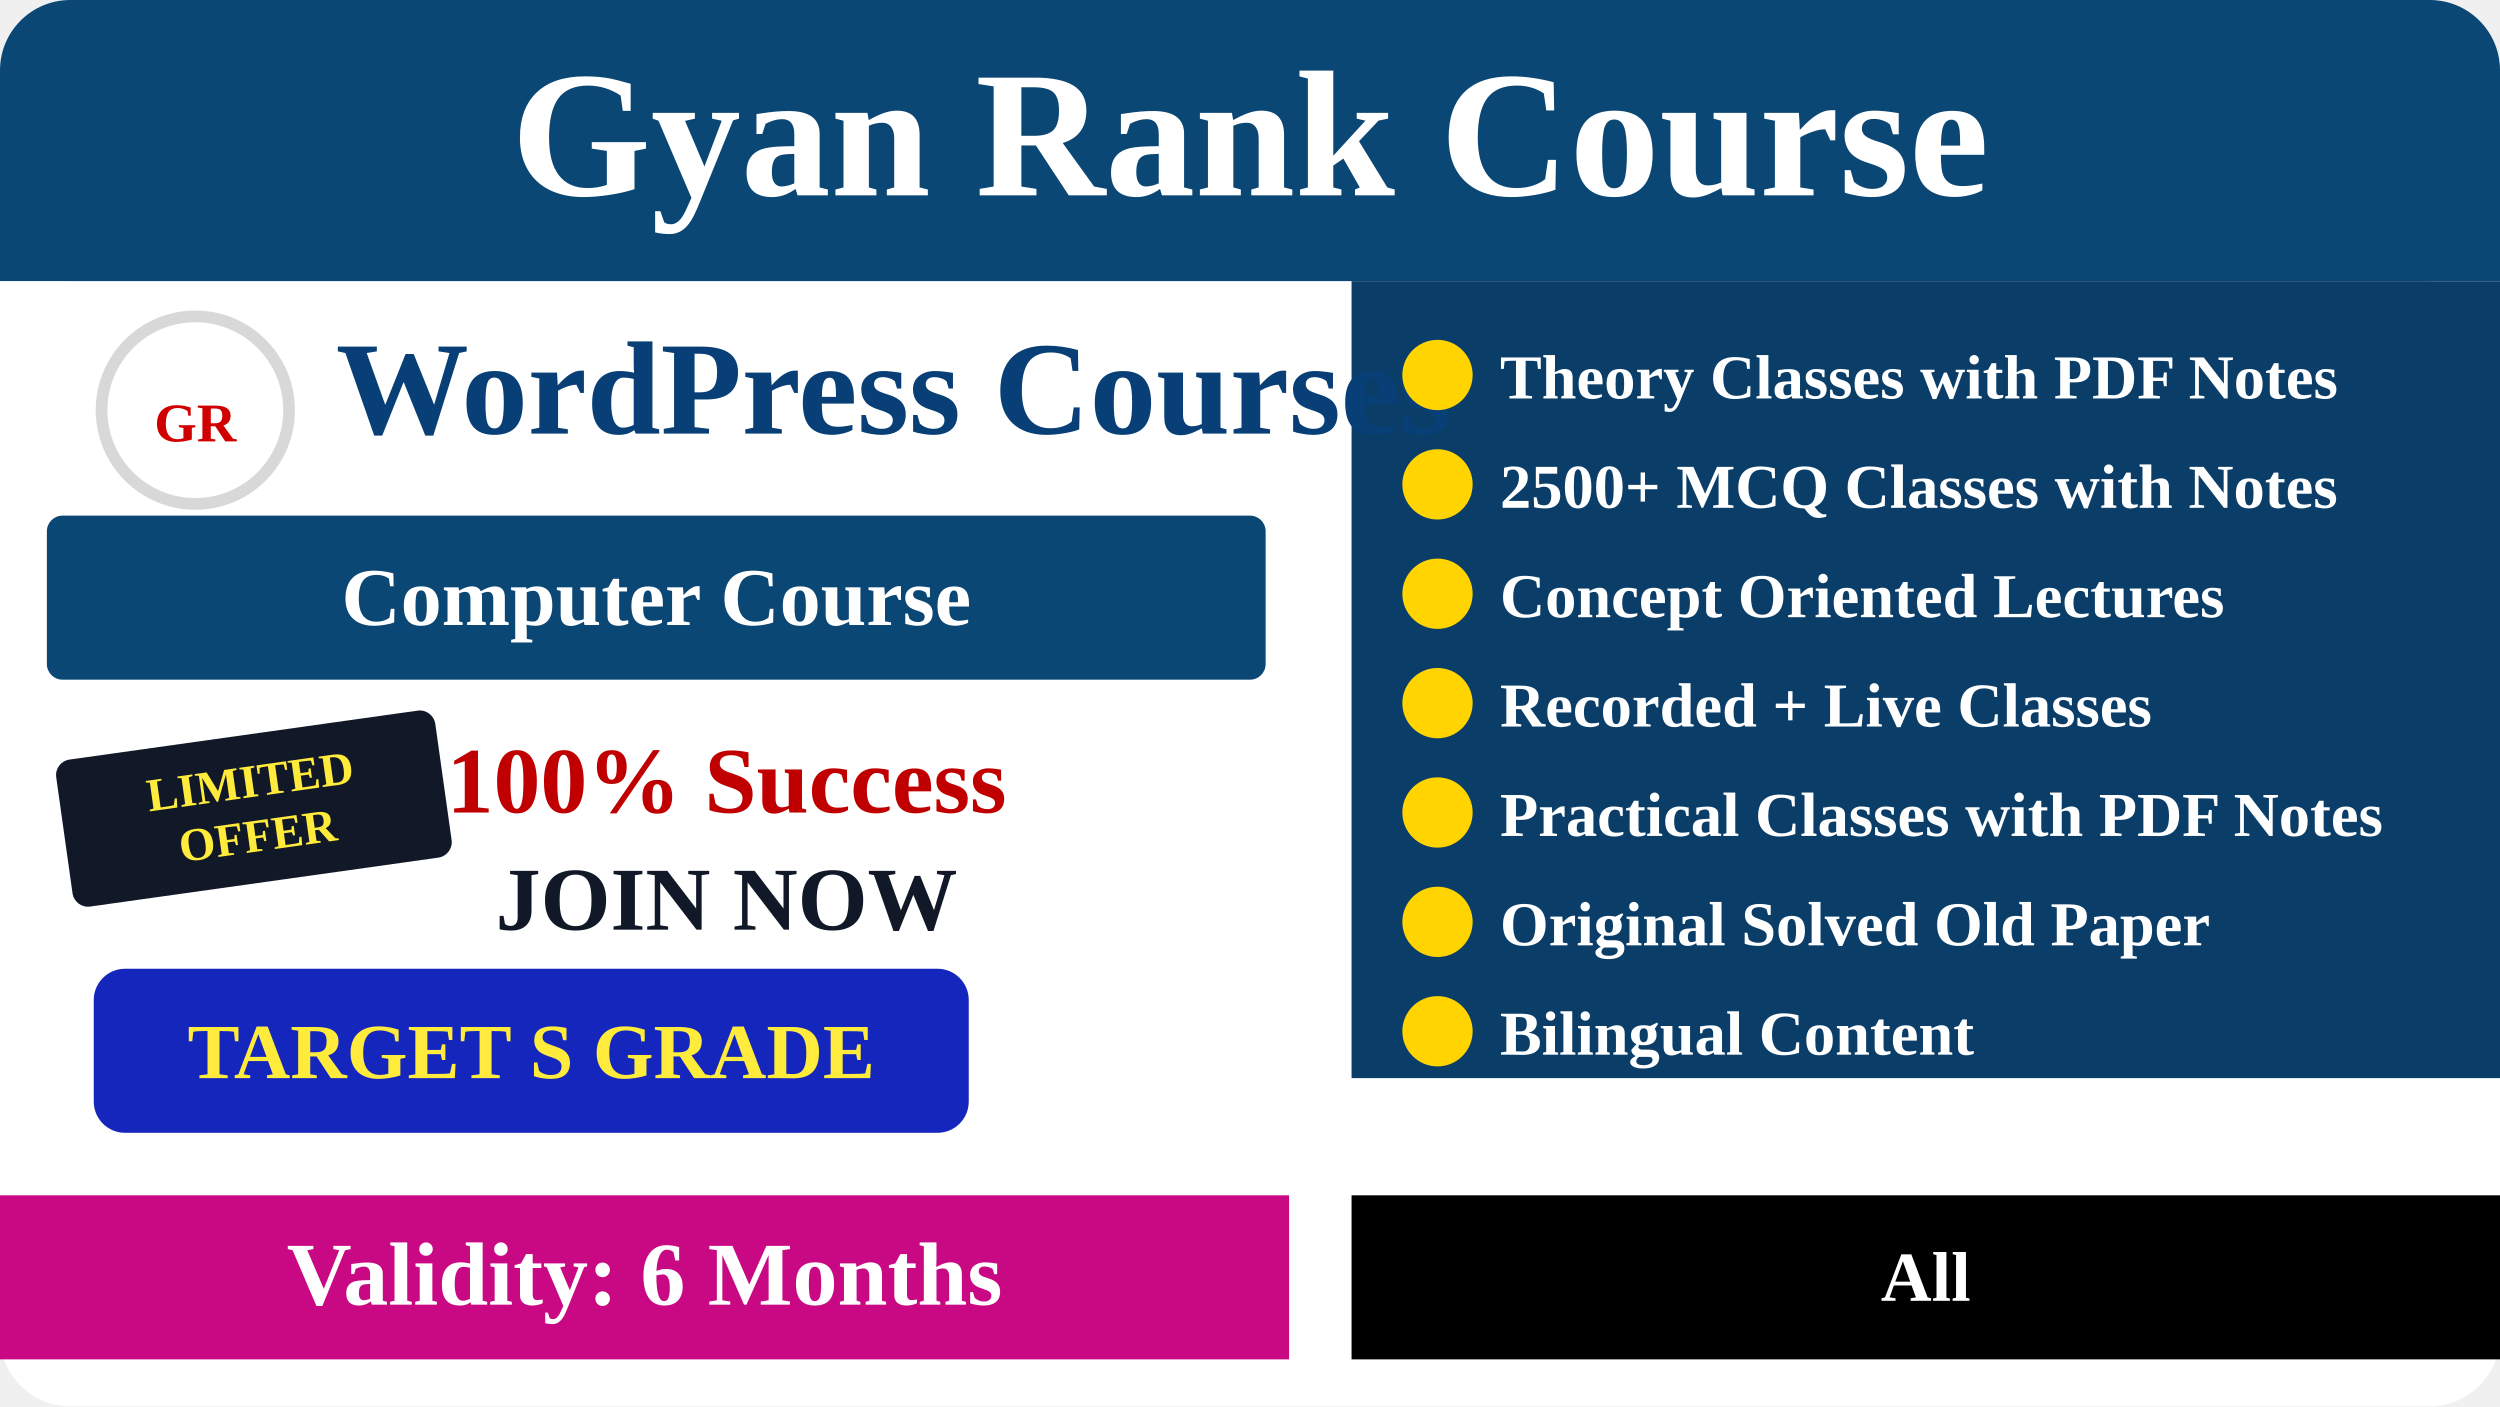
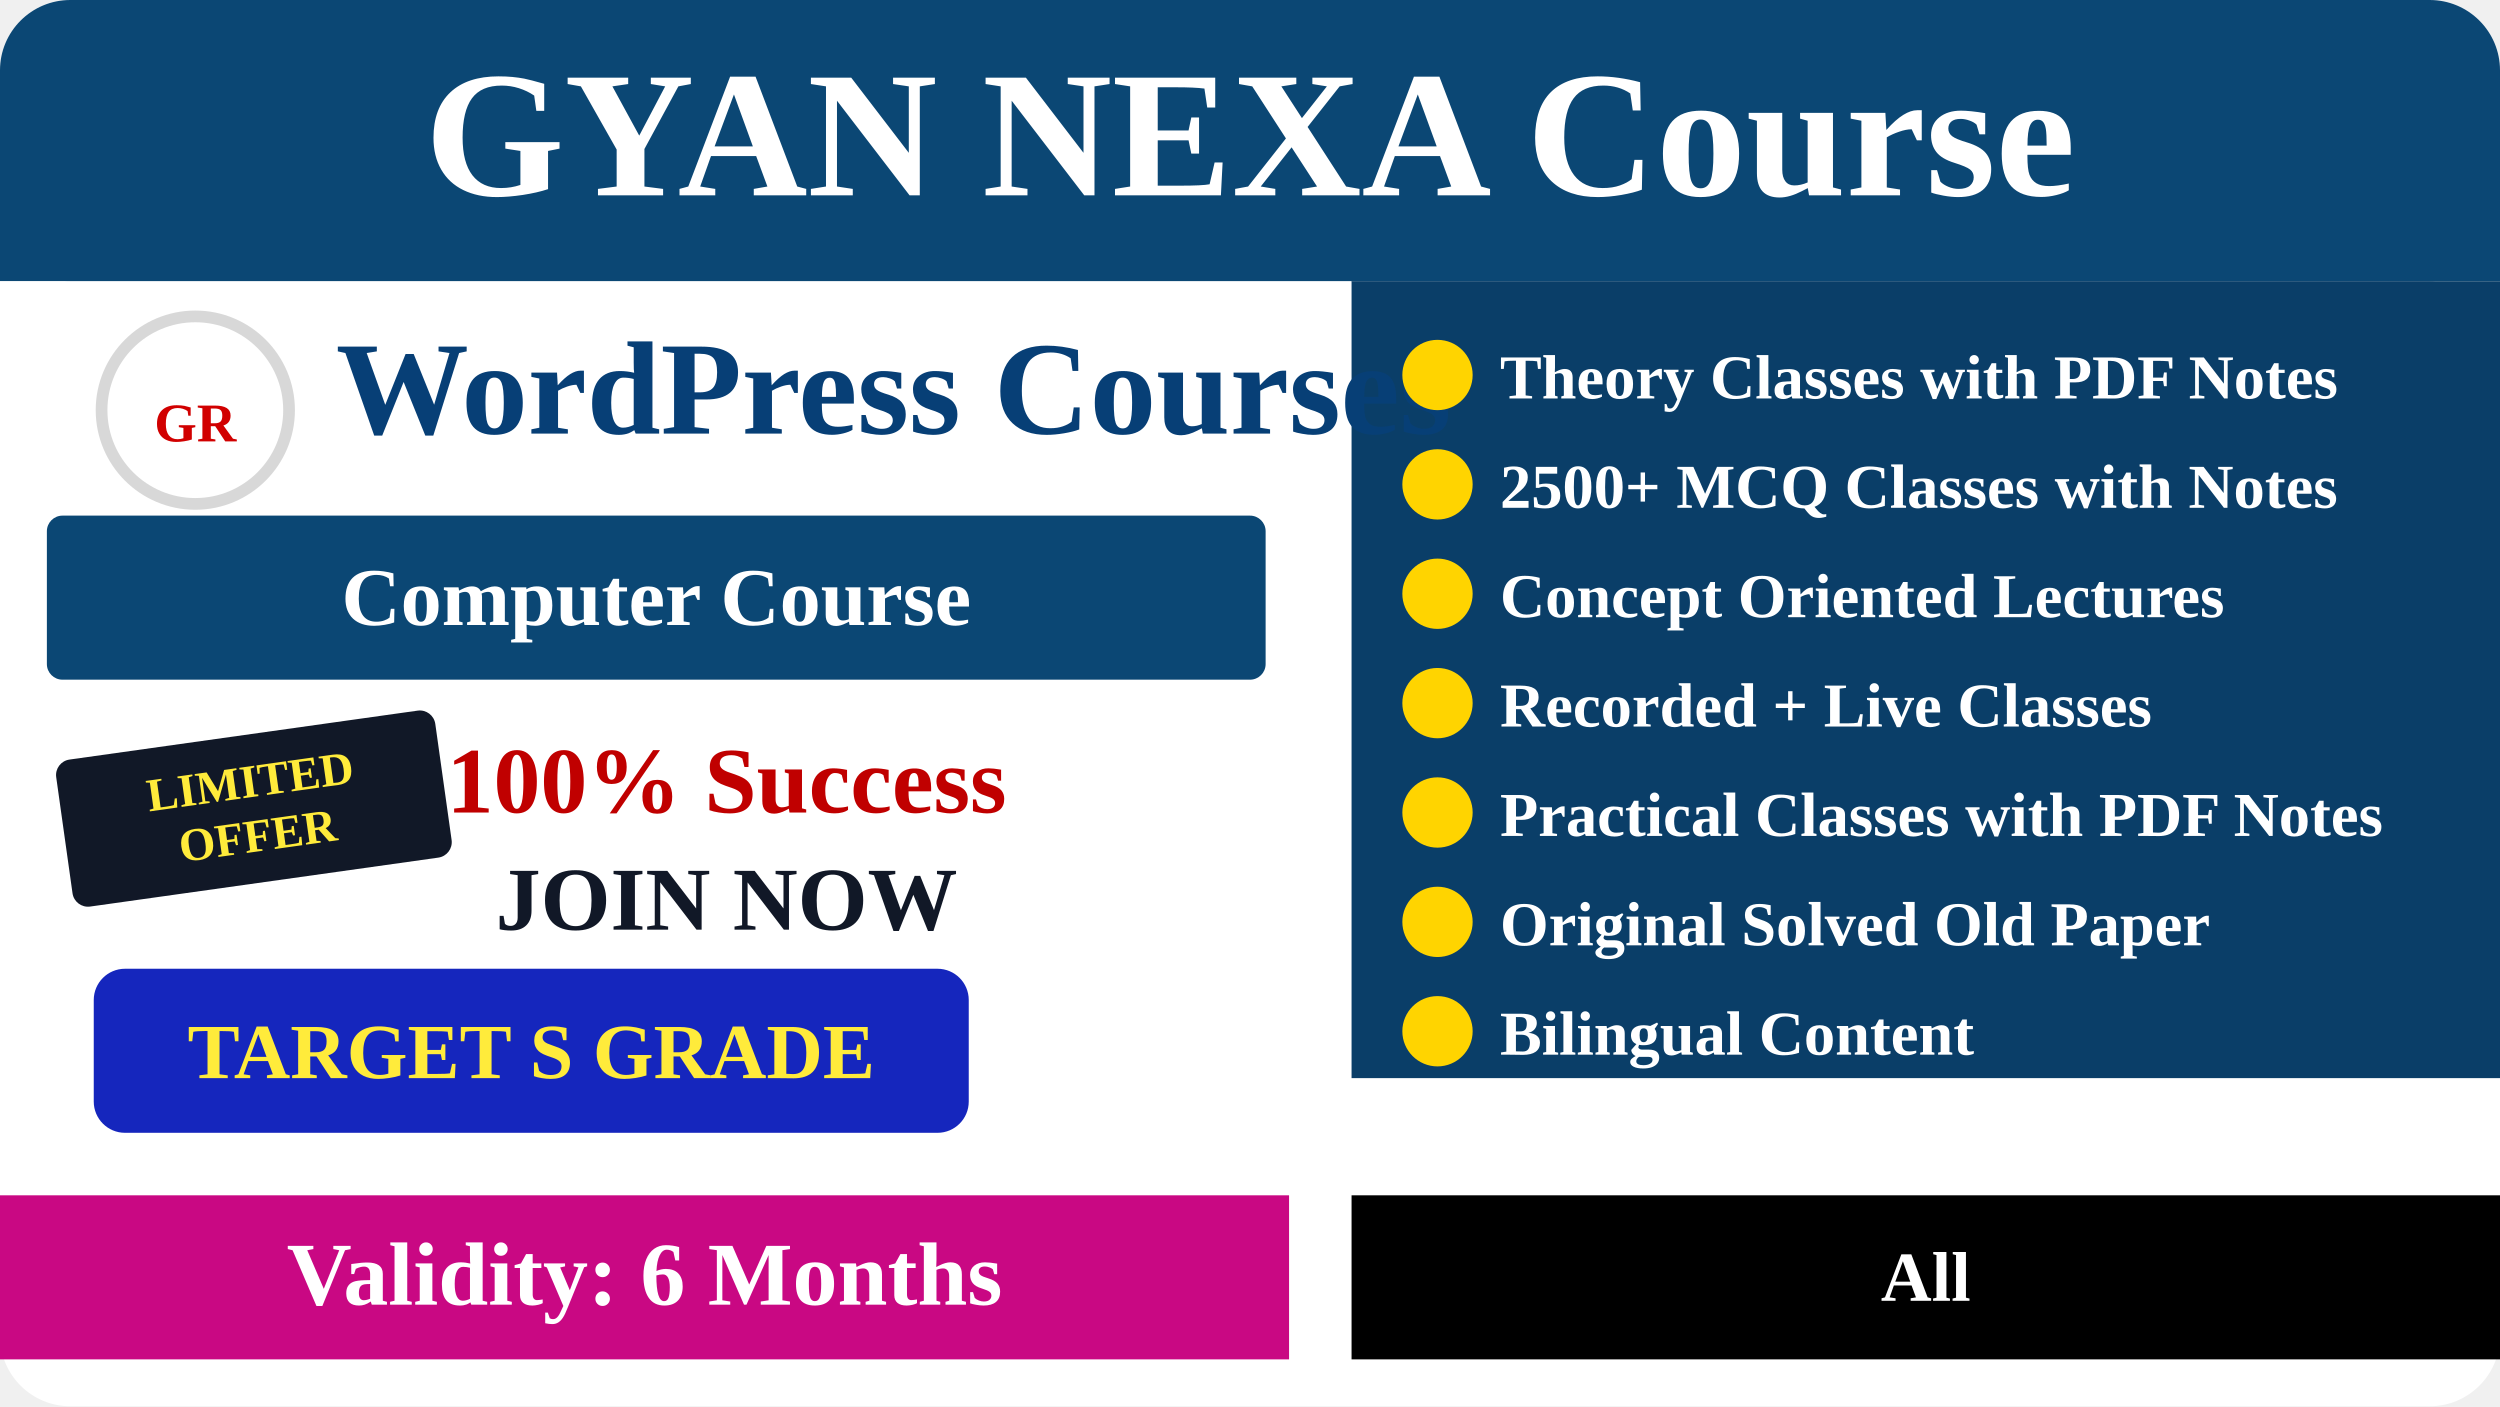
<svg xmlns="http://www.w3.org/2000/svg" width="640" height="360" viewBox="0 0 640 360">
  <rect width="640" height="360" rx="18" fill="#ffffff" />
  <rect x="0" y="0" width="640" height="72" rx="18" fill="#0b4774" />
  <rect x="0" y="54" width="640" height="18" fill="#0b4774" />
-   <text x="320" y="50" text-anchor="middle" font-family="Georgia, Times New Roman, serif" font-size="46" font-weight="900" fill="#ffffff">Gyan Rank Course</text>
+   <text x="320" y="50" text-anchor="middle" font-family="Georgia, Times New Roman, serif" font-size="46" font-weight="900" fill="#ffffff">GYAN NEXA Course</text>
  <rect x="0" y="72" width="346" height="204" fill="#fff" />
  <rect x="346" y="72" width="294" height="204" fill="#0a3e68" />
  <circle cx="50" cy="105" r="24" fill="#fff" stroke="#d8d8d8" stroke-width="3" />
  <text x="50" y="113" text-anchor="middle" font-family="Times New Roman, Times, serif" font-size="14" font-weight="900" fill="#d10000">GR</text>
  <text x="86" y="111" font-family="Times New Roman, Times, serif" font-size="34" font-weight="900" fill="#073f76">WordPress Courses</text>
  <rect x="12" y="132" width="312" height="42" rx="4" fill="#0b4774" />
  <text x="168" y="160" text-anchor="middle" font-family="Times New Roman, Times, serif" font-size="21" font-weight="900" fill="#fff">Computer Course</text>
  <rect x="16" y="188" width="98" height="38" rx="4" fill="#111827" transform="rotate(-8 65 207)" />
  <text x="65" y="204" text-anchor="middle" font-family="Times New Roman, Times, serif" font-size="12" font-weight="900" fill="#ffeb3b" transform="rotate(-8 65 207)">LIMITED</text>
  <text x="65" y="218" text-anchor="middle" font-family="Times New Roman, Times, serif" font-size="12" font-weight="900" fill="#ffeb3b" transform="rotate(-8 65 207)">OFFER</text>
  <text x="186" y="208" text-anchor="middle" font-family="Times New Roman, Times, serif" font-size="24" font-weight="900" fill="#c00000">100% Success</text>
  <text x="186" y="238" text-anchor="middle" font-family="Times New Roman, Times, serif" font-size="23" font-weight="900" fill="#111827">JOIN NOW</text>
  <rect x="24" y="248" width="224" height="42" rx="8" fill="#1526bd" />
  <text x="136" y="276" text-anchor="middle" font-family="Times New Roman, Times, serif" font-size="20" font-weight="900" fill="#ffeb3b">TARGET S GRADE</text>
  <rect x="0" y="306" width="330" height="42" fill="#c90883" />
  <text x="165" y="334" text-anchor="middle" font-family="Times New Roman, Times, serif" font-size="23" font-weight="900" fill="#fff">Validity: 6 Months</text>
  <g font-family="Times New Roman, Times, serif" font-size="16" font-weight="800" fill="#ffffff">
    <circle cx="368" cy="96" r="9" fill="#ffd400" />
    <text x="384" y="102">Theory Classes with PDF Notes</text>
    <circle cx="368" cy="124" r="9" fill="#ffd400" />
    <text x="384" y="130">2500+ MCQ Classes with Notes</text>
    <circle cx="368" cy="152" r="9" fill="#ffd400" />
    <text x="384" y="158">Concept Oriented Lectures</text>
    <circle cx="368" cy="180" r="9" fill="#ffd400" />
    <text x="384" y="186">Recorded + Live Classes</text>
    <circle cx="368" cy="208" r="9" fill="#ffd400" />
    <text x="384" y="214">Practical Classes with PDF Notes</text>
    <circle cx="368" cy="236" r="9" fill="#ffd400" />
    <text x="384" y="242">Original Solved Old Paper</text>
    <circle cx="368" cy="264" r="9" fill="#ffd400" />
    <text x="384" y="270">Bilingual Content</text>
  </g>
  <rect x="346" y="306" width="294" height="42" fill="#000000" />
  <text x="493" y="333" text-anchor="middle" font-family="Times New Roman, Times, serif" font-size="18" font-weight="900" fill="#fff">All</text>
</svg>
